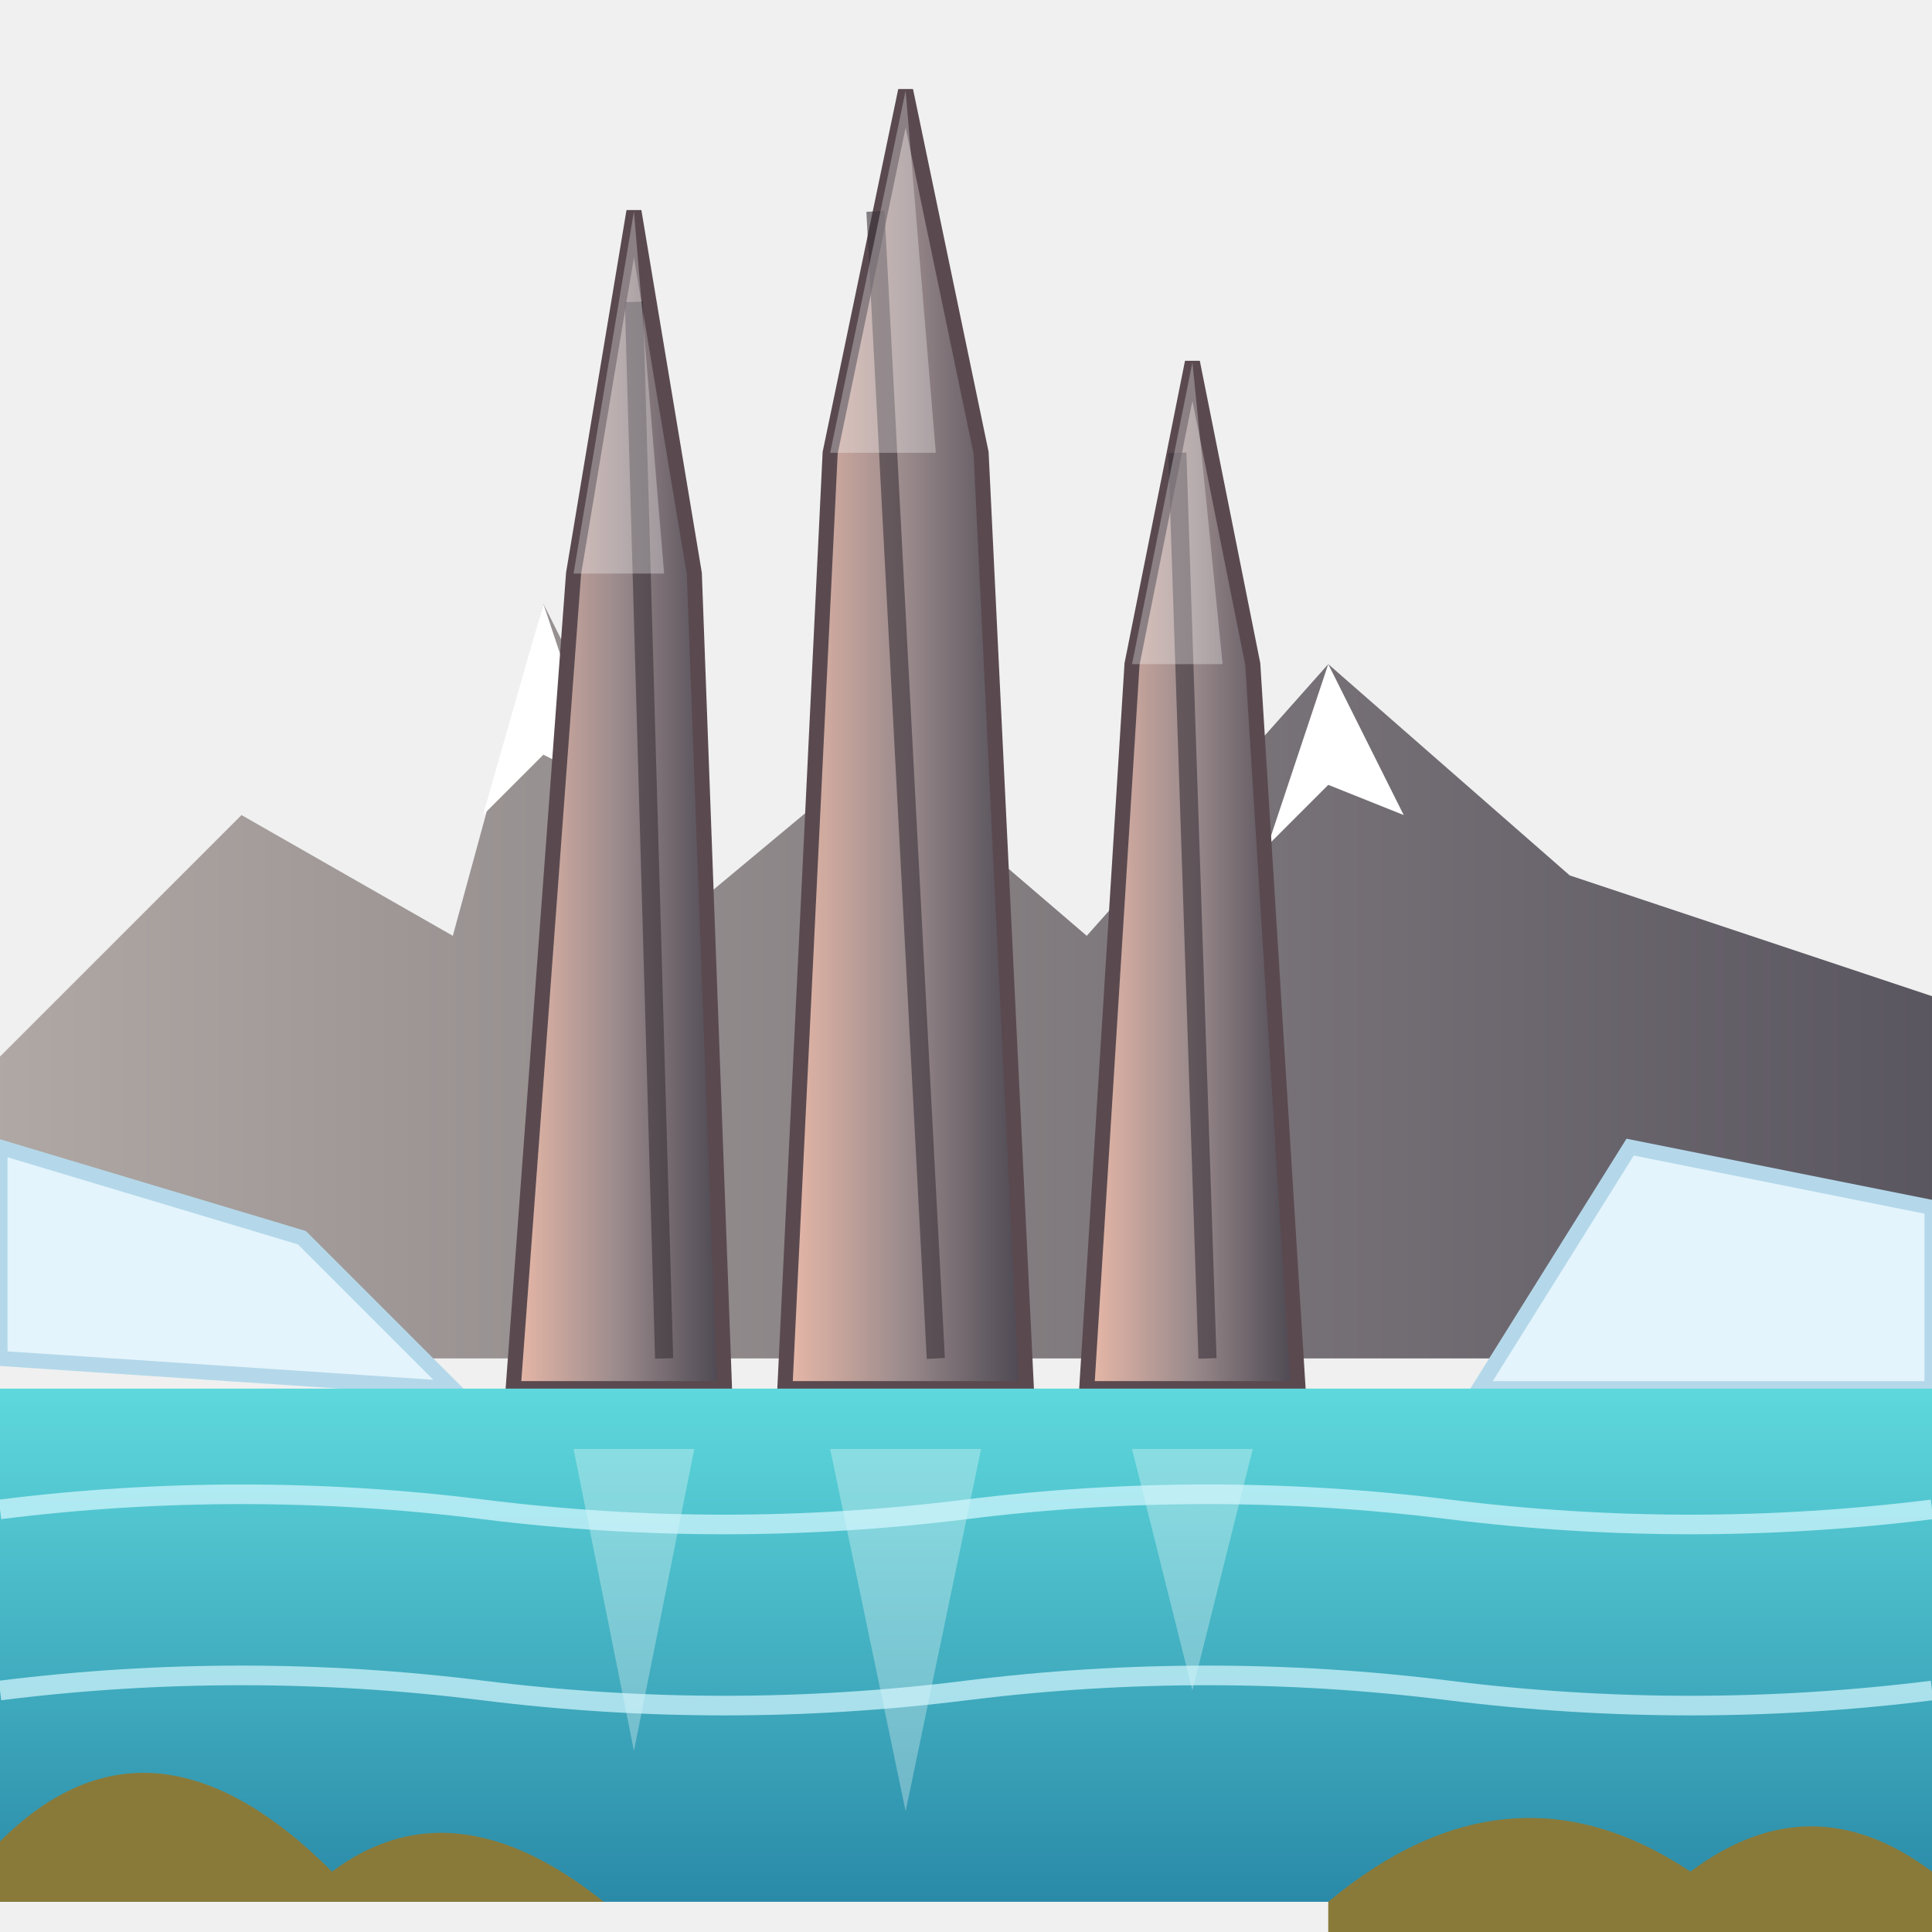
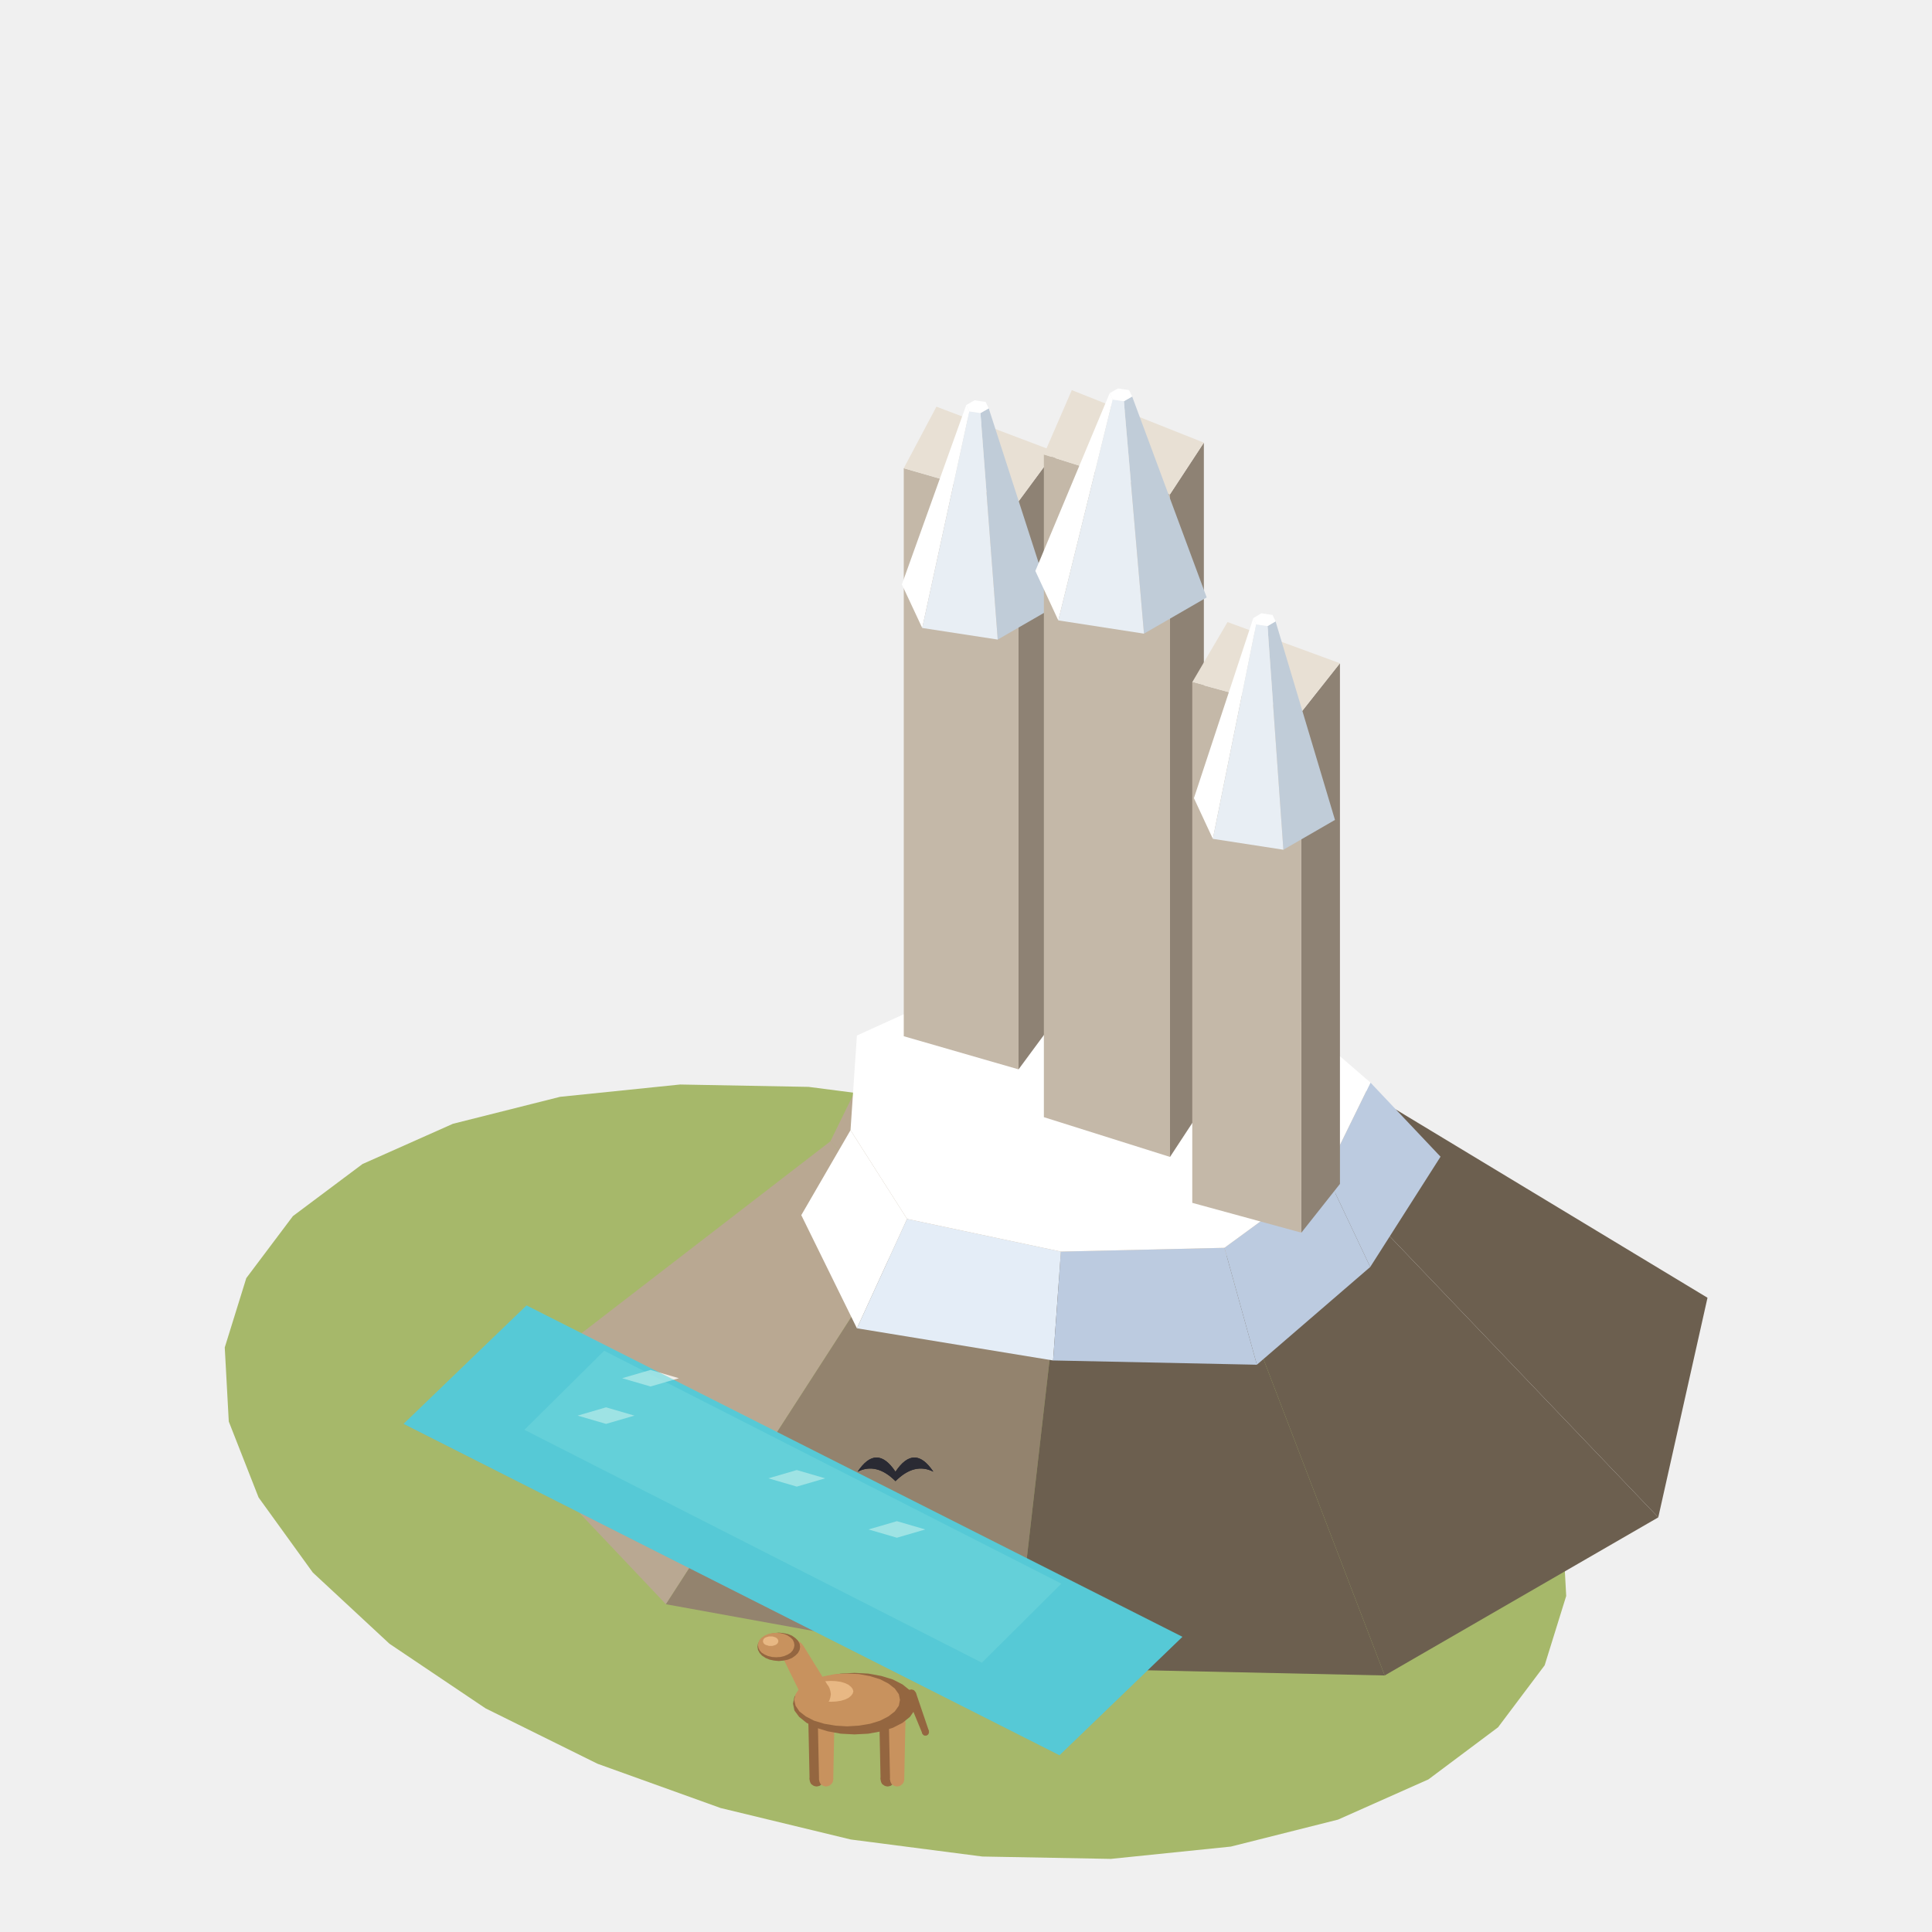
- <svg xmlns="http://www.w3.org/2000/svg" viewBox="0 0 128 128">
-   <defs>
-     <linearGradient id="tw" x1="0" x2="1">
-       <stop offset="0" stop-color="#e9b9a8" />
-       <stop offset=".5" stop-color="#9a8a8c" />
-       <stop offset="1" stop-color="#4a4650" />
-     </linearGradient>
-     <linearGradient id="bk" x1="0" x2="1">
-       <stop offset="0" stop-color="#b0a8a4" />
-       <stop offset="1" stop-color="#5a5660" />
-     </linearGradient>
-     <linearGradient id="lk" x1="0" y1="0" x2="0" y2="1">
-       <stop offset="0" stop-color="#5ed8dc" />
-       <stop offset="1" stop-color="#2a8aa8" />
-     </linearGradient>
-   </defs>
-   <path d="M0 70 L16 54 L30 62 L36 40 L46 60 L58 50 L72 62 L88 44 L104 58 L128 66 V90 H0Z" fill="url(#bk)" />
-   <path d="M36 40 L40 52 L36 50 L32 54Z M88 44 L93 54 L88 52 L84 56Z" fill="#fff" />
-   <path d="M34 92 L38 38 L42 14 L46 38 L48 92Z" fill="url(#tw)" stroke="#5a4a50" stroke-width="1" />
-   <path d="M52 92 L55 30 L60 6 L65 30 L68 92Z" fill="url(#tw)" stroke="#5a4a50" stroke-width="1" />
-   <path d="M72 92 L75 44 L79 24 L83 44 L86 92Z" fill="url(#tw)" stroke="#5a4a50" stroke-width="1" />
-   <g stroke="#3a3238" stroke-width="1.2" opacity=".6" fill="none">
-     <path d="M42 20 L44 90 M58 14 L62 90 M78 30 L80 90" />
+ <svg xmlns="http://www.w3.org/2000/svg" viewBox="0 0 80 80">
+   <g transform="translate(37.08 60.94) scale(0.98)">
+     <path d="M22.52 13L18.7 14.7L14.17 15.84L9.1 16.36L3.67 16.26L-1.89 15.54L-7.39 14.21L-12.59 12.34L-17.32 10L-21.38 7.27L-24.62 4.26L-26.91 1.09L-28.17 -2.12L-28.34 -5.25L-27.43 -8.18L-25.46 -10.8L-22.52 -13L-18.7 -14.7L-14.17 -15.84L-9.1 -16.36L-3.67 -16.26L1.89 -15.54L7.39 -14.21L12.59 -12.34L17.32 -10L21.38 -7.27L24.62 -4.26L26.91 -1.09L28.17 2.12L28.34 5.25L27.43 8.18L25.46 10.8Z" fill="#a6b86a" />
+     <path d="M34.31 -7.35L32.23 1.93L18.95 -11.97L19.94 -16.03Z" fill="#6c5f4f" />
+     <path d="M-9.7 5.6L-17.47 -2.61L-2.75 -13.96L0.59 -10.34Z" fill="#b9a892" />
+     <path d="M32.23 1.93L20.67 8.61L13.9 -9.06L18.95 -11.97Z" fill="#6c5f4f" />
+     <path d="M5.02 8.27L-9.7 5.6L0.59 -10.34L6.99 -8.9Z" fill="#93836e" />
+     <path d="M20.67 8.61L5.02 8.27L6.99 -8.9L13.9 -9.06Z" fill="#6c5f4f" />
+     <path d="M13.9 -9.06L6.99 -8.9L0.59 -10.34L-2.75 -13.96L-0.87 -17.8L3.48 -20.87L10.47 -21.59L16.22 -19.37L19.94 -16.03L18.95 -11.97Z" fill="#b9a892" />
+     <path d="M23.03 -13.31L20.06 -8.65L18.19 -12.6L20.07 -16.44Z" fill="#bccbe0" />
+     <path d="M-1.63 -6.06L-3.98 -10.84L-1.9 -14.43L0.49 -10.68Z" fill="#ffffff" />
+     <path d="M20.06 -8.65L15.27 -4.52L13.9 -9.46L18.19 -12.6Z" fill="#bccbe0" />
+     <path d="M6.66 -4.7L-1.63 -6.06L0.49 -10.68L6.99 -9.3Z" fill="#e4edf7" />
+     <path d="M15.27 -4.52L6.66 -4.7L6.99 -9.3L13.9 -9.46Z" fill="#bccbe0" />
+     <path d="M13.9 -9.46L6.99 -9.3L0.49 -10.68L-1.9 -14.43L-1.63 -18.43L3.81 -20.9L10.47 -21.99L16.22 -19.77L20.07 -16.44L18.19 -12.6Z" fill="#ffffff" />
+     <path d="M6.75 -19.1L5.2 -17L5.2 -41L6.75 -43.1Z" fill="#8e8274" />
+     <path d="M5.2 -17L0.35 -18.4L0.35 -42.4L5.2 -41Z" fill="#c4b8a8" />
+     <path d="M1.73 -45L6.75 -43.1L5.2 -41L0.35 -42.4Z" fill="#e8e0d4" />
+     <path d="M1.13 -35.65L0.27 -37.49L2.99 -45.07L3.12 -44.8Z" fill="#ffffff" />
+     <path d="M6.66 -36.51L4.32 -35.16L3.59 -44.73L3.94 -44.93Z" fill="#c0ccd8" />
+     <path d="M4.32 -35.16L1.13 -35.65L3.12 -44.8L3.59 -44.73Z" fill="#e8eef4" />
+     <path d="M3.59 -44.73L3.12 -44.8L2.99 -45.07L3.34 -45.27L3.81 -45.2L3.94 -44.93Z" fill="#ffffff" />
+     <path d="M13.03 -15.48L11.6 -13.3L11.6 -41.3L13.03 -43.48Z" fill="#8e8274" />
+     <path d="M11.6 -13.3L6.27 -14.98L6.27 -42.98L11.6 -41.3Z" fill="#c4b8a8" />
+     <path d="M7.45 -45.7L13.03 -43.48L11.6 -41.3L6.27 -42.98Z" fill="#e8e0d4" />
+     <path d="M6.88 -35.97L5.91 -38.06L9.05 -45.57L9.18 -45.3Z" fill="#ffffff" />
+     <path d="M13.15 -36.94L10.5 -35.41L9.65 -45.23L10 -45.43Z" fill="#c0ccd8" />
+     <path d="M10.5 -35.41L6.88 -35.97L9.18 -45.3L9.65 -45.23Z" fill="#e8eef4" />
+     <path d="M9.65 -45.23L9.18 -45.3L9.05 -45.57L9.4 -45.77L9.87 -45.7L10 -45.43Z" fill="#ffffff" />
+     <path d="M18.78 -12.16L17.15 -10.1L17.15 -32.1L18.78 -34.16Z" fill="#8e8274" />
+     <path d="M17.15 -10.1L12.54 -11.36L12.54 -33.36L17.15 -32.1Z" fill="#c4b8a8" />
+     <path d="M14.03 -35.9L18.78 -34.16L17.15 -32.1L12.54 -33.36Z" fill="#e8e0d4" />
+     <path d="M13.41 -26.74L12.61 -28.46L15.12 -36.07L15.24 -35.8Z" fill="#ffffff" />
+     <path d="M18.57 -27.54L16.39 -26.28L15.72 -35.73L16.06 -35.93Z" fill="#c0ccd8" />
+     <path d="M16.39 -26.28L13.41 -26.74L15.24 -35.8L15.72 -35.73Z" fill="#e8eef4" />
+     <path d="M15.72 -35.73L15.24 -35.8L15.12 -36.07L15.46 -36.27L15.93 -36.2L16.06 -35.93Z" fill="#ffffff" />
+     <path d="M-15.59 -7.02L12.12 6.98L6.93 11.98L-20.78 -2.02Z" fill="#52c3dc" />
+     <path d="M-12.31 -5.11L7.01 4.73L3.65 8.07L-15.68 -1.77Z" fill="#9be3ea" opacity="0.4" />
+     <path d="M-11.55 -3.95L-10.35 -4.30L-9.15 -3.95L-10.35 -3.60Z" fill="#ffffff" opacity=".8">
+       <animate attributeName="opacity" values=".85;.15;.85" dur="2.2s" begin="0.0s" repeatCount="indefinite" />
+     </path>
+     <path d="M-1.14 2.44L0.06 2.09L1.26 2.44L0.06 2.79Z" fill="#ffffff" opacity=".8">
+       <animate attributeName="opacity" values=".85;.15;.85" dur="2.7s" begin="0.6s" repeatCount="indefinite" />
+     </path>
+     <path d="M-13.43 -2.37L-12.23 -2.72L-11.03 -2.37L-12.23 -2.02Z" fill="#ffffff" opacity=".8">
+       <animate attributeName="opacity" values=".85;.15;.85" dur="3.2s" begin="1.2s" repeatCount="indefinite" />
+     </path>
+     <path d="M-5.37 0.28L-4.17 -0.07L-2.97 0.28L-4.17 0.63Z" fill="#ffffff" opacity=".8">
+       <animate attributeName="opacity" values=".85;.15;.85" dur="3.7s" begin="1.8s" repeatCount="indefinite" />
+     </path>
+     <path d="M-15.59 -7.03L12.12 6.97L6.93 11.97L-20.78 -2.03Z" fill="#5ad0d0" opacity="0.5" />
+     <g>
+       <animateTransform attributeName="transform" type="translate" values="0 0;-6 -3;0 0" dur="14s" repeatCount="indefinite" />
+       <g>
+         <animateTransform attributeName="transform" type="rotate" values="-20 -3.33 10.60;20 -3.33 10.60;-20 -3.33 10.60" dur="1.0s" begin="0s" repeatCount="indefinite" />
+         <path d="M-3.68 10.6L-3.63 13L-3.03 13L-2.98 10.6Z" fill="#946640" />
+         <path d="M-2.98 10.6L-2.99 10.68L-3.02 10.75L-3.06 10.82L-3.11 10.87L-3.18 10.92L-3.25 10.94L-3.33 10.95L-3.41 10.94L-3.48 10.92L-3.55 10.87L-3.61 10.82L-3.65 10.75L-3.67 10.68L-3.68 10.6L-3.67 10.52L-3.65 10.45L-3.61 10.38L-3.55 10.33L-3.48 10.28L-3.41 10.26L-3.33 10.25L-3.25 10.26L-3.18 10.28L-3.11 10.33L-3.06 10.38L-3.02 10.45L-2.99 10.52Z" fill="#946640" />
+         <path d="M-3.03 13L-3.04 13.07L-3.06 13.13L-3.1 13.19L-3.15 13.23L-3.2 13.27L-3.27 13.29L-3.33 13.3L-3.4 13.29L-3.46 13.27L-3.52 13.23L-3.57 13.19L-3.6 13.13L-3.62 13.07L-3.63 13L-3.62 12.93L-3.6 12.87L-3.57 12.81L-3.52 12.77L-3.46 12.73L-3.4 12.71L-3.33 12.7L-3.27 12.71L-3.2 12.73L-3.15 12.77L-3.1 12.81L-3.06 12.87L-3.04 12.93Z" fill="#946640" />
+       </g>
+       <g>
+         <animateTransform attributeName="transform" type="rotate" values="20 -0.33 10.60;-20 -0.33 10.60;20 -0.33 10.60" dur="1.0s" begin="0s" repeatCount="indefinite" />
+         <path d="M-0.68 10.6L-0.63 13L-0.03 13L0.02 10.6Z" fill="#946640" />
+         <path d="M0.02 10.6L0.01 10.68L-0.02 10.75L-0.06 10.82L-0.11 10.87L-0.18 10.92L-0.25 10.94L-0.33 10.95L-0.41 10.94L-0.48 10.92L-0.55 10.87L-0.61 10.82L-0.65 10.75L-0.67 10.68L-0.68 10.6L-0.67 10.52L-0.65 10.45L-0.61 10.38L-0.55 10.33L-0.48 10.28L-0.41 10.26L-0.33 10.25L-0.25 10.26L-0.18 10.28L-0.11 10.33L-0.06 10.38L-0.02 10.45L0.01 10.52Z" fill="#946640" />
+         <path d="M-0.03 13L-0.04 13.07L-0.06 13.13L-0.1 13.19L-0.15 13.23L-0.2 13.27L-0.27 13.29L-0.33 13.3L-0.4 13.29L-0.46 13.27L-0.52 13.23L-0.57 13.19L-0.6 13.13L-0.62 13.07L-0.63 13L-0.62 12.93L-0.6 12.87L-0.57 12.81L-0.52 12.77L-0.46 12.73L-0.4 12.71L-0.33 12.7L-0.27 12.71L-0.2 12.73L-0.15 12.77L-0.1 12.81L-0.06 12.87L-0.04 12.93Z" fill="#946640" />
+       </g>
+       <g>
+         <animateTransform attributeName="transform" type="rotate" values="20 -2.93 10.60;-20 -2.93 10.60;20 -2.93 10.60" dur="1.0s" begin="0s" repeatCount="indefinite" />
+         <path d="M-3.28 10.6L-3.23 13L-2.63 13L-2.58 10.6Z" fill="#c8925e" />
+         <path d="M-2.58 10.6L-2.59 10.68L-2.62 10.75L-2.66 10.82L-2.71 10.87L-2.78 10.92L-2.85 10.94L-2.93 10.95L-3.01 10.94L-3.08 10.92L-3.15 10.87L-3.21 10.82L-3.25 10.75L-3.27 10.68L-3.28 10.6L-3.27 10.52L-3.25 10.45L-3.21 10.38L-3.15 10.33L-3.08 10.28L-3.01 10.26L-2.93 10.25L-2.85 10.26L-2.78 10.28L-2.71 10.33L-2.66 10.38L-2.62 10.45L-2.59 10.52Z" fill="#c8925e" />
+         <path d="M-2.63 13L-2.64 13.07L-2.66 13.13L-2.7 13.19L-2.75 13.23L-2.8 13.27L-2.87 13.29L-2.93 13.3L-3 13.29L-3.06 13.27L-3.12 13.23L-3.17 13.19L-3.2 13.13L-3.22 13.07L-3.23 13L-3.22 12.93L-3.2 12.87L-3.17 12.81L-3.12 12.77L-3.06 12.73L-3 12.71L-2.93 12.7L-2.87 12.71L-2.8 12.73L-2.75 12.77L-2.7 12.81L-2.66 12.87L-2.64 12.93Z" fill="#c8925e" />
+       </g>
+       <g>
+         <animateTransform attributeName="transform" type="rotate" values="-20 0.07 10.60;20 0.07 10.60;-20 0.07 10.60" dur="1.0s" begin="0s" repeatCount="indefinite" />
+         <path d="M-0.28 10.6L-0.23 13L0.37 13L0.42 10.6Z" fill="#c8925e" />
+         <path d="M0.42 10.6L0.41 10.68L0.38 10.75L0.34 10.82L0.29 10.87L0.22 10.92L0.15 10.94L0.07 10.95L-0.01 10.94L-0.08 10.92L-0.15 10.87L-0.21 10.82L-0.25 10.75L-0.27 10.68L-0.28 10.6L-0.27 10.52L-0.25 10.45L-0.21 10.38L-0.15 10.33L-0.08 10.28L-0.01 10.26L0.07 10.25L0.15 10.26L0.22 10.28L0.29 10.33L0.34 10.38L0.38 10.45L0.41 10.52Z" fill="#c8925e" />
+         <path d="M0.37 13L0.36 13.07L0.34 13.13L0.3 13.19L0.25 13.23L0.2 13.27L0.13 13.29L0.07 13.3L0 13.29L-0.06 13.27L-0.12 13.23L-0.17 13.19L-0.2 13.13L-0.22 13.07L-0.23 13L-0.22 12.93L-0.2 12.87L-0.17 12.81L-0.12 12.77L-0.06 12.73L0 12.71L0.07 12.7L0.13 12.71L0.2 12.73L0.25 12.77L0.3 12.81L0.34 12.87L0.36 12.93Z" fill="#c8925e" />
+       </g>
+       <path d="M0.87 9.8L0.8 10.09L0.61 10.36L0.3 10.61L-0.11 10.82L-0.6 10.97L-1.15 11.07L-1.73 11.1L-2.31 11.07L-2.86 10.97L-3.35 10.82L-3.76 10.61L-4.07 10.36L-4.27 10.09L-4.33 9.8L-4.27 9.51L-4.07 9.24L-3.76 8.99L-3.35 8.78L-2.86 8.63L-2.31 8.53L-1.73 8.5L-1.15 8.53L-0.6 8.63L-0.11 8.78L0.3 8.99L0.61 9.24L0.8 9.51Z" fill="#946640" />
+       <path d="M0.19 9.64L0.14 9.89L-0.03 10.13L-0.3 10.34L-0.65 10.52L-1.07 10.65L-1.55 10.73L-2.04 10.76L-2.54 10.73L-3.01 10.65L-3.44 10.52L-3.79 10.34L-4.06 10.13L-4.22 9.89L-4.28 9.64L-4.22 9.4L-4.06 9.16L-3.79 8.95L-3.44 8.77L-3.01 8.64L-2.54 8.55L-2.04 8.53L-1.55 8.55L-1.07 8.64L-0.65 8.77L-0.3 8.95L-0.03 9.16L0.14 9.4Z" fill="#c8925e" />
+       <path d="M-1.78 9.28L-1.81 9.38L-1.88 9.47L-1.99 9.56L-2.14 9.63L-2.31 9.68L-2.51 9.71L-2.72 9.72L-2.93 9.71L-3.13 9.68L-3.3 9.63L-3.45 9.56L-3.56 9.47L-3.63 9.38L-3.66 9.28L-3.63 9.18L-3.56 9.09L-3.45 9L-3.3 8.93L-3.13 8.88L-2.93 8.85L-2.72 8.84L-2.51 8.85L-2.31 8.88L-2.14 8.93L-1.99 9L-1.88 9.09L-1.81 9.18Z" fill="#e8b884" />
+       <path d="M-2.81 9.11L-3.89 7.36L-4.77 7.84L-3.86 9.69Z" fill="#c8925e" />
+       <path d="M-2.73 9.4L-2.75 9.53L-2.79 9.66L-2.86 9.77L-2.96 9.87L-3.07 9.94L-3.2 9.98L-3.33 10L-3.47 9.98L-3.59 9.94L-3.71 9.87L-3.8 9.77L-3.87 9.66L-3.92 9.53L-3.93 9.4L-3.92 9.27L-3.87 9.14L-3.8 9.03L-3.71 8.93L-3.59 8.86L-3.47 8.82L-3.33 8.8L-3.2 8.82L-3.07 8.86L-2.96 8.93L-2.86 9.03L-2.79 9.14L-2.75 9.27Z" fill="#c8925e" />
+       <path d="M-3.83 7.6L-3.84 7.71L-3.88 7.82L-3.94 7.91L-4.02 7.99L-4.12 8.05L-4.22 8.09L-4.33 8.1L-4.44 8.09L-4.55 8.05L-4.64 7.99L-4.72 7.91L-4.78 7.82L-4.82 7.71L-4.83 7.6L-4.82 7.49L-4.78 7.38L-4.72 7.29L-4.64 7.21L-4.55 7.15L-4.44 7.11L-4.33 7.1L-4.22 7.11L-4.12 7.15L-4.02 7.21L-3.94 7.29L-3.88 7.38L-3.84 7.49Z" fill="#c8925e" />
+       <path d="M-4.03 7.4L-4.05 7.53L-4.12 7.66L-4.23 7.77L-4.37 7.87L-4.54 7.94L-4.73 7.98L-4.93 8L-5.13 7.98L-5.32 7.94L-5.49 7.87L-5.64 7.77L-5.74 7.66L-5.81 7.53L-5.83 7.4L-5.81 7.27L-5.74 7.14L-5.64 7.03L-5.49 6.93L-5.32 6.86L-5.13 6.82L-4.93 6.8L-4.73 6.82L-4.54 6.86L-4.37 6.93L-4.23 7.03L-4.12 7.14L-4.05 7.27Z" fill="#946640" />
+       <path d="M-4.27 7.33L-4.29 7.44L-4.34 7.55L-4.43 7.65L-4.56 7.73L-4.7 7.79L-4.87 7.83L-5.04 7.84L-5.21 7.83L-5.38 7.79L-5.52 7.73L-5.65 7.65L-5.74 7.55L-5.79 7.44L-5.81 7.33L-5.79 7.21L-5.74 7.1L-5.65 7.01L-5.52 6.92L-5.38 6.86L-5.21 6.82L-5.04 6.81L-4.87 6.82L-4.7 6.86L-4.56 6.92L-4.43 7.01L-4.34 7.1L-4.29 7.21Z" fill="#c8925e" />
+       <path d="M-4.95 7.16L-4.96 7.21L-4.98 7.25L-5.02 7.29L-5.07 7.32L-5.13 7.34L-5.2 7.36L-5.27 7.36L-5.35 7.36L-5.41 7.34L-5.48 7.32L-5.53 7.29L-5.57 7.25L-5.59 7.21L-5.6 7.16L-5.59 7.11L-5.57 7.07L-5.53 7.03L-5.48 7L-5.41 6.98L-5.35 6.96L-5.27 6.96L-5.2 6.96L-5.13 6.98L-5.07 7L-5.02 7.03L-4.98 7.07L-4.96 7.11Z" fill="#e8b884" />
+       <path d="M0.48 9.47L1.13 11.05L1.41 10.95L0.86 9.33Z" fill="#946640" />
+       <path d="M0.87 9.4L0.86 9.44L0.85 9.49L0.82 9.52L0.79 9.56L0.75 9.58L0.71 9.59L0.67 9.6L0.62 9.59L0.58 9.58L0.54 9.56L0.51 9.52L0.49 9.49L0.47 9.44L0.47 9.4L0.47 9.36L0.49 9.31L0.51 9.28L0.54 9.24L0.58 9.22L0.62 9.21L0.67 9.2L0.71 9.21L0.75 9.22L0.79 9.24L0.82 9.28L0.85 9.31L0.86 9.36Z" fill="#946640" />
+       <path d="M1.42 11L1.41 11.03L1.4 11.07L1.39 11.09L1.36 11.12L1.33 11.14L1.3 11.15L1.27 11.15L1.23 11.15L1.2 11.14L1.17 11.12L1.15 11.09L1.13 11.07L1.12 11.03L1.12 11L1.12 10.97L1.13 10.93L1.15 10.91L1.17 10.88L1.2 10.86L1.23 10.85L1.27 10.85L1.3 10.85L1.33 10.86L1.36 10.88L1.39 10.91L1.4 10.93L1.41 10.97Z" fill="#946640" />
+     </g>
+     <g>
+       <animateMotion dur="10s" begin="0s" repeatCount="indefinite" path="M-3.34 -51.00a12 4 0 1 0 24 0a12 4 0 1 0 -24 0" />
+       <path d="M-1.6 0Q-.8 -1.2 0 0Q.8 -1.2 1.6 0Q.8 -.4 0 .4Q-.8 -.4 -1.6 0Z" fill="#2a2a33">
+         <animate attributeName="d" values="M-1.6 0Q-.8 -1.2 0 0Q.8 -1.2 1.6 0Q.8 -.4 0 .4Q-.8 -.4 -1.6 0Z;M-1.6 -.8Q-.8 .4 0 0Q.8 .4 1.6 -.8Q.8 .2 0 .6Q-.8 .2 -1.6 -.8Z;M-1.6 0Q-.8 -1.2 0 0Q.8 -1.2 1.6 0Q.8 -.4 0 .4Q-.8 -.4 -1.6 0Z" dur=".5s" repeatCount="indefinite" />
+       </path>
+     </g>
+     <g>
+       <animateMotion dur="11s" begin="-2s" repeatCount="indefinite" path="M-3.34 -49.00a12 4 0 1 0 24 0a12 4 0 1 0 -24 0" />
+       <path d="M-1.6 0Q-.8 -1.2 0 0Q.8 -1.2 1.6 0Q.8 -.4 0 .4Q-.8 -.4 -1.6 0Z" fill="#2a2a33">
+         <animate attributeName="d" values="M-1.6 0Q-.8 -1.2 0 0Q.8 -1.2 1.6 0Q.8 -.4 0 .4Q-.8 -.4 -1.6 0Z;M-1.6 -.8Q-.8 .4 0 0Q.8 .4 1.6 -.8Q.8 .2 0 .6Q-.8 .2 -1.6 -.8Z;M-1.6 0Q-.8 -1.2 0 0Q.8 -1.2 1.6 0Q.8 -.4 0 .4Q-.8 -.4 -1.6 0Z" dur=".5s" repeatCount="indefinite" />
+       </path>
+     </g>
  </g>
-   <path d="M38 38 L42 14 L44 38Z M55 30 L60 6 L62 30Z M75 44 L79 24 L81 44Z" fill="#fff" opacity=".3" />
-   <path d="M0 90 L0 76 L20 82 L30 92Z" fill="#e4f4fc" stroke="#b4d8ea" stroke-width="1" />
-   <path d="M98 92 L108 76 L128 80 V92Z" fill="#e4f4fc" stroke="#b4d8ea" stroke-width="1" />
-   <path d="M0 92 H128 V126 H0Z" fill="url(#lk)" />
-   <g opacity=".3">
-     <path d="M38 96 L42 116 L46 96Z M55 96 L60 120 L65 96Z M75 96 L79 112 L83 96Z" fill="#fff" />
-   </g>
-   <path d="M0 100 Q16 98 32 100 T64 100 T96 100 T128 100 M0 112 Q16 110 32 112 T64 112 T96 112 T128 112" stroke="#d7f8ff" stroke-width="1.3" fill="none" opacity=".7" />
-   <path d="M0 122 Q10 112 22 124 Q30 118 40 126 H0Z M88 126 Q100 116 112 124 Q120 118 128 124 V128 H88Z" fill="#8a7a3a" />
</svg>
